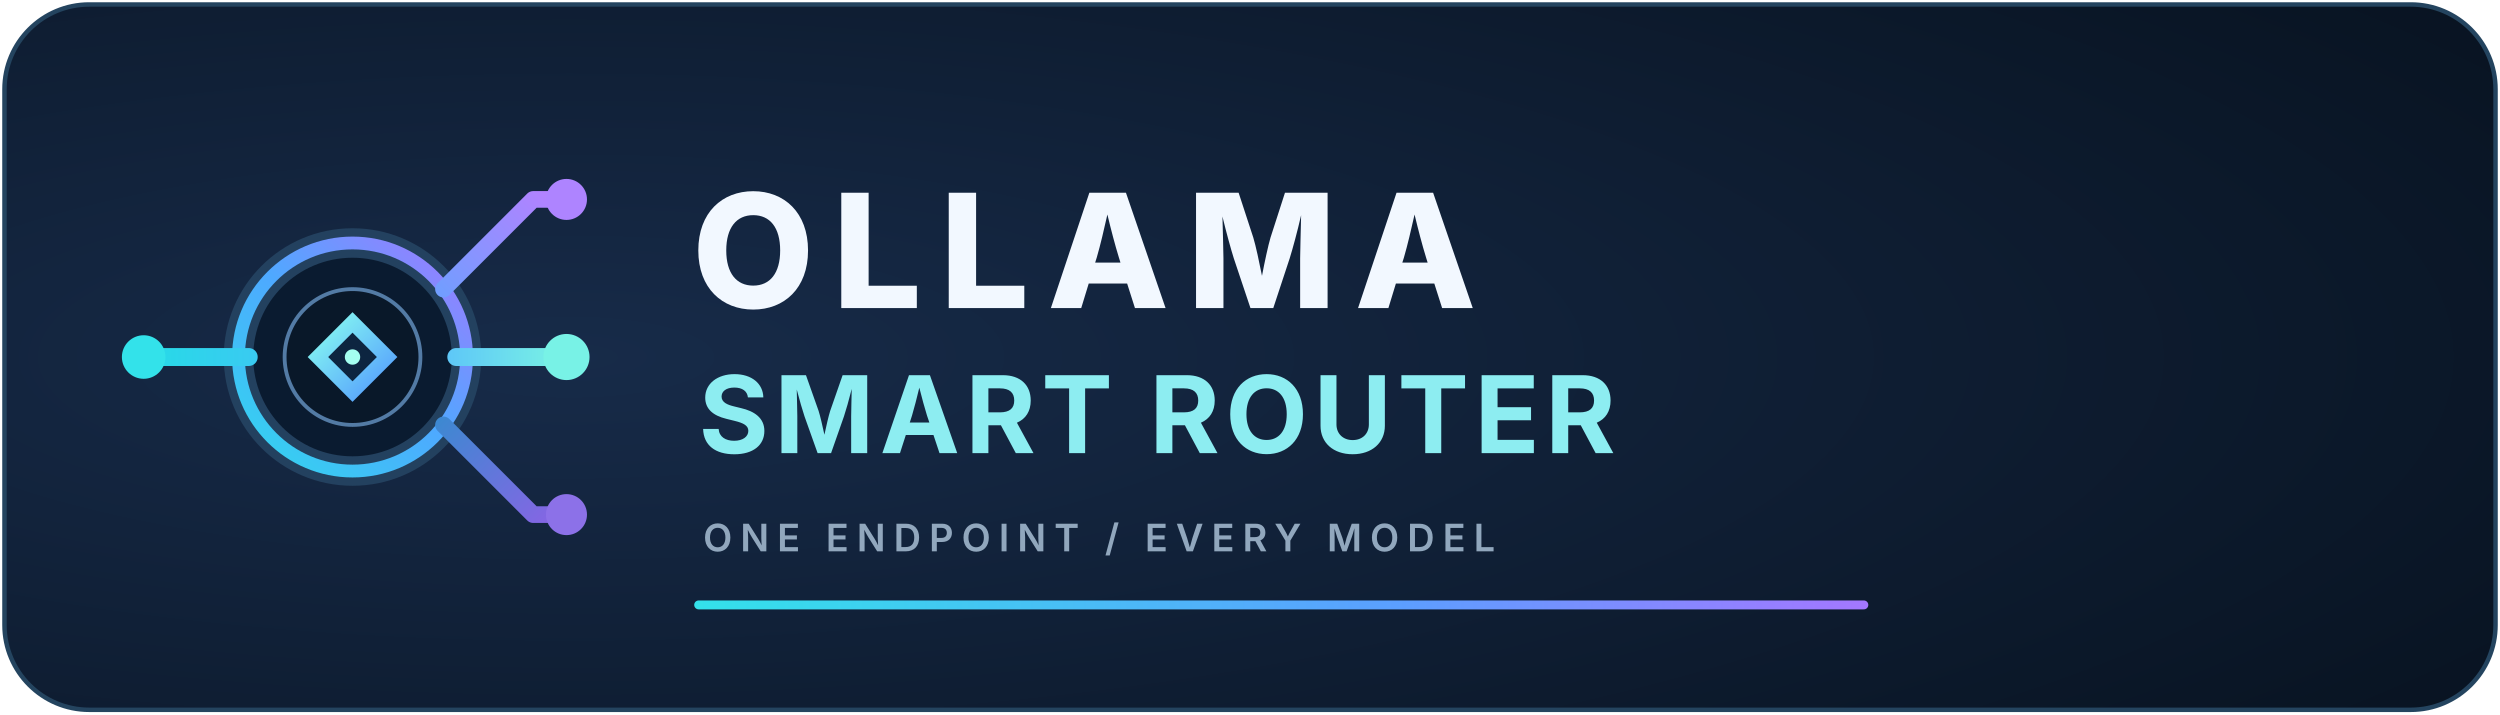
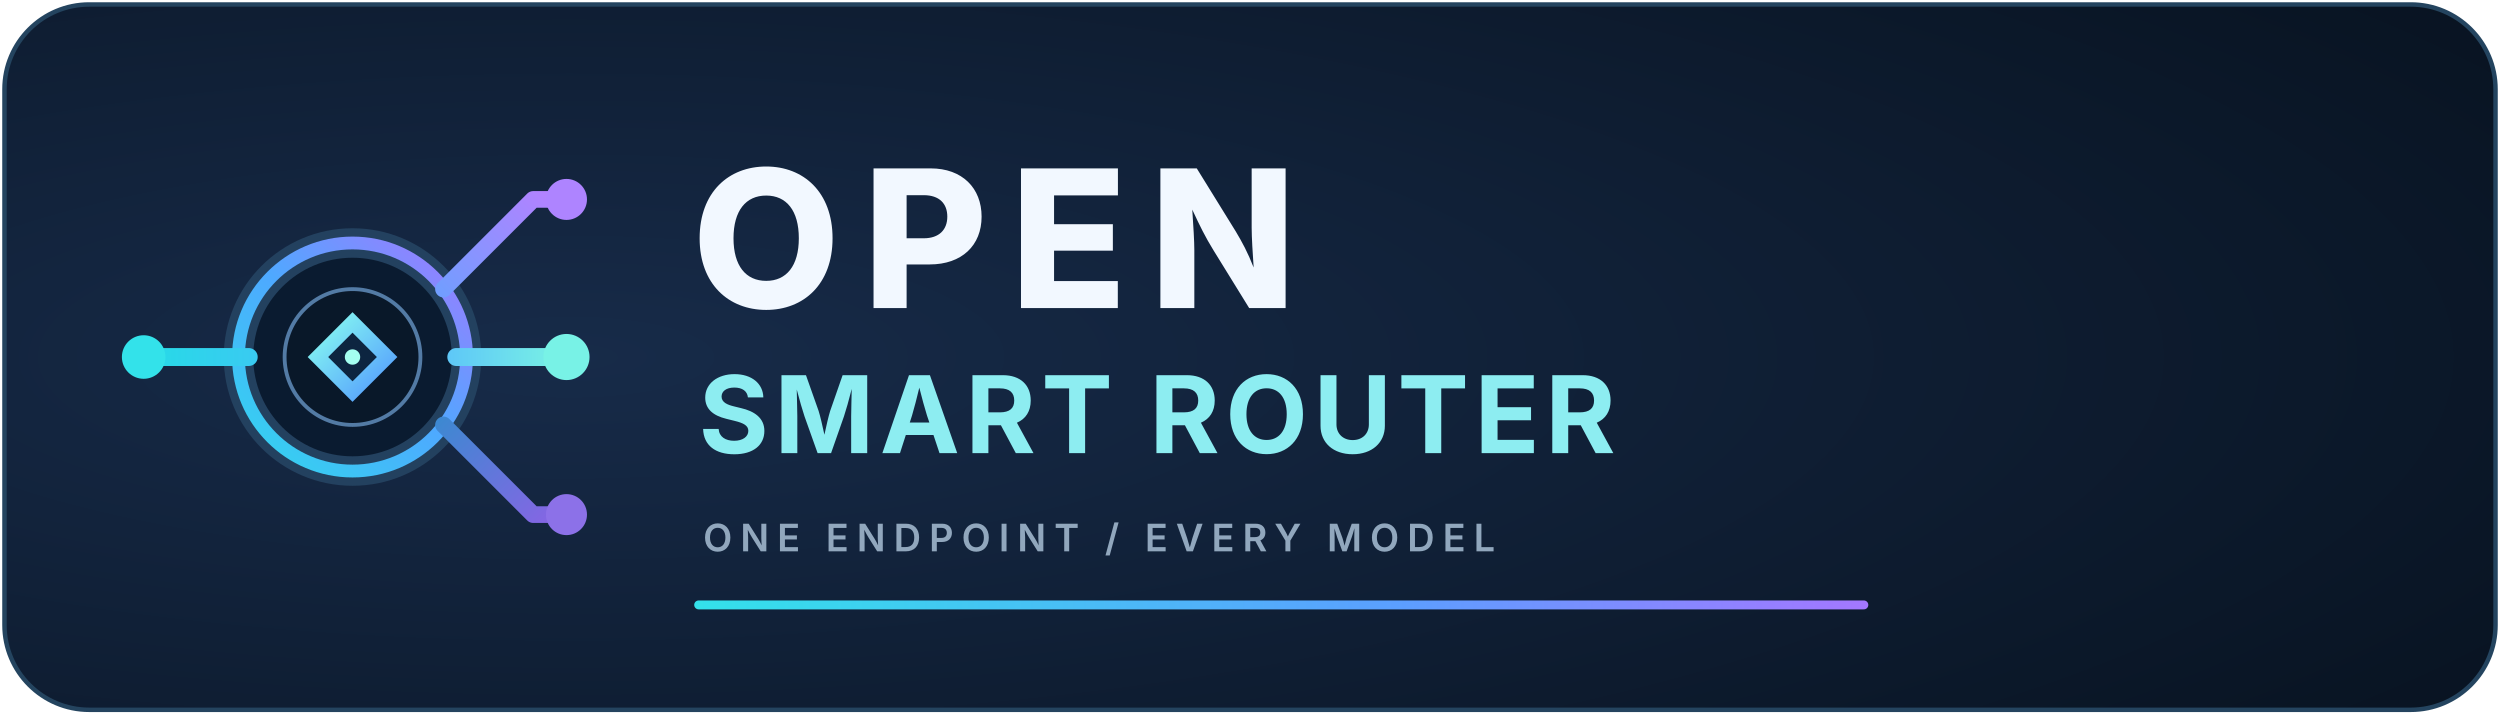
<svg xmlns="http://www.w3.org/2000/svg" viewBox="0 0 1120 320" role="img" aria-labelledby="title desc">
  <defs>
    <radialGradient id="panel" cx="23%" cy="50%" r="92%">
      <stop stop-color="#172B49" />
      <stop offset="1" stop-color="#081321" />
    </radialGradient>
    <linearGradient id="ring" x1="159" y1="348" x2="334" y2="159" gradientUnits="userSpaceOnUse">
      <stop stop-color="#30D9ED" />
      <stop offset=".51" stop-color="#4EA9FF" />
      <stop offset="1" stop-color="#A477FF" />
    </linearGradient>
    <linearGradient id="active" x1="82" y1="256" x2="424" y2="256" gradientUnits="userSpaceOnUse">
      <stop stop-color="#25DBE6" />
      <stop offset=".6" stop-color="#53B6FF" />
      <stop offset="1" stop-color="#7CF7E2" />
    </linearGradient>
    <linearGradient id="topRoute" x1="320" y1="218" x2="410" y2="132" gradientUnits="userSpaceOnUse">
      <stop stop-color="#6E9FFF" />
      <stop offset="1" stop-color="#B581FF" />
    </linearGradient>
    <linearGradient id="bottomRoute" x1="320" y1="294" x2="410" y2="380" gradientUnits="userSpaceOnUse">
      <stop stop-color="#3A8AD0" />
      <stop offset="1" stop-color="#8665E4" />
    </linearGradient>
    <linearGradient id="core" x1="221" y1="224" x2="282" y2="286" gradientUnits="userSpaceOnUse">
      <stop stop-color="#89FFF0" />
      <stop offset="1" stop-color="#5095FF" />
    </linearGradient>
    <linearGradient id="underline" x1="308" y1="0" x2="837" y2="0" gradientUnits="userSpaceOnUse">
      <stop stop-color="#33E2EA" />
      <stop offset=".6" stop-color="#5B9FFF" />
      <stop offset="1" stop-color="#A477FF" />
    </linearGradient>
  </defs>
  <rect x="2" y="2" width="1116" height="316" rx="38" fill="url(#panel)" stroke="#24445F" stroke-width="2" />
  <g transform="translate(15 13) scale(.574)">
    <circle cx="249" cy="256" r="89" fill="#0A1B30" stroke="#23415F" stroke-width="23" />
    <circle cx="249" cy="256" r="89" fill="none" stroke="url(#ring)" stroke-width="10" />
    <path d="M86 256H168M330 256H416" fill="none" stroke="url(#active)" stroke-width="14" stroke-linecap="round" />
    <path d="M320 203L390 133H412" fill="none" stroke="url(#topRoute)" stroke-width="13" stroke-linecap="round" stroke-linejoin="round" />
    <path d="M320 309L390 379H412" fill="none" stroke="url(#bottomRoute)" stroke-width="13" stroke-linecap="round" stroke-linejoin="round" />
    <circle cx="86" cy="256" r="17" fill="#33E2EA" />
    <circle cx="416" cy="133" r="16" fill="#AE84FF" />
    <circle cx="416" cy="256" r="18" fill="#78F2E6" />
    <circle cx="416" cy="379" r="16" fill="#8C71E8" />
    <circle cx="249" cy="256" r="53" fill="#091829" stroke="#537BA5" stroke-width="3" />
    <path d="M249 221L284 256L249 291L214 256Z" fill="url(#core)" />
    <path d="M249 237L268 256L249 275L230 256Z" fill="#0D2540" />
    <circle cx="249" cy="256" r="6" fill="#A4FFF0" />
  </g>
-   <text x="310" y="138" fill="#F2F8FF" font-family="Segoe UI, Inter, Arial, sans-serif" font-size="71" font-weight="800" letter-spacing="8">OLLAMA</text>
+   <text x="310" y="138" fill="#F2F8FF" font-family="Segoe UI, Inter, Arial, sans-serif" font-size="86" font-weight="800" letter-spacing="10">OPEN</text>
  <text x="313" y="203" fill="#8DEDF1" font-family="Segoe UI, Inter, Arial, sans-serif" font-size="48" font-weight="700" letter-spacing="2.5">SMART ROUTER</text>
  <text x="315" y="247" fill="#91A7BD" font-family="Segoe UI, Inter, Arial, sans-serif" font-size="17" font-weight="600" letter-spacing="3.6">ONE ENDPOINT / EVERY MODEL</text>
  <path d="M313 271H835" stroke="url(#underline)" stroke-width="4" stroke-linecap="round" />
</svg>
